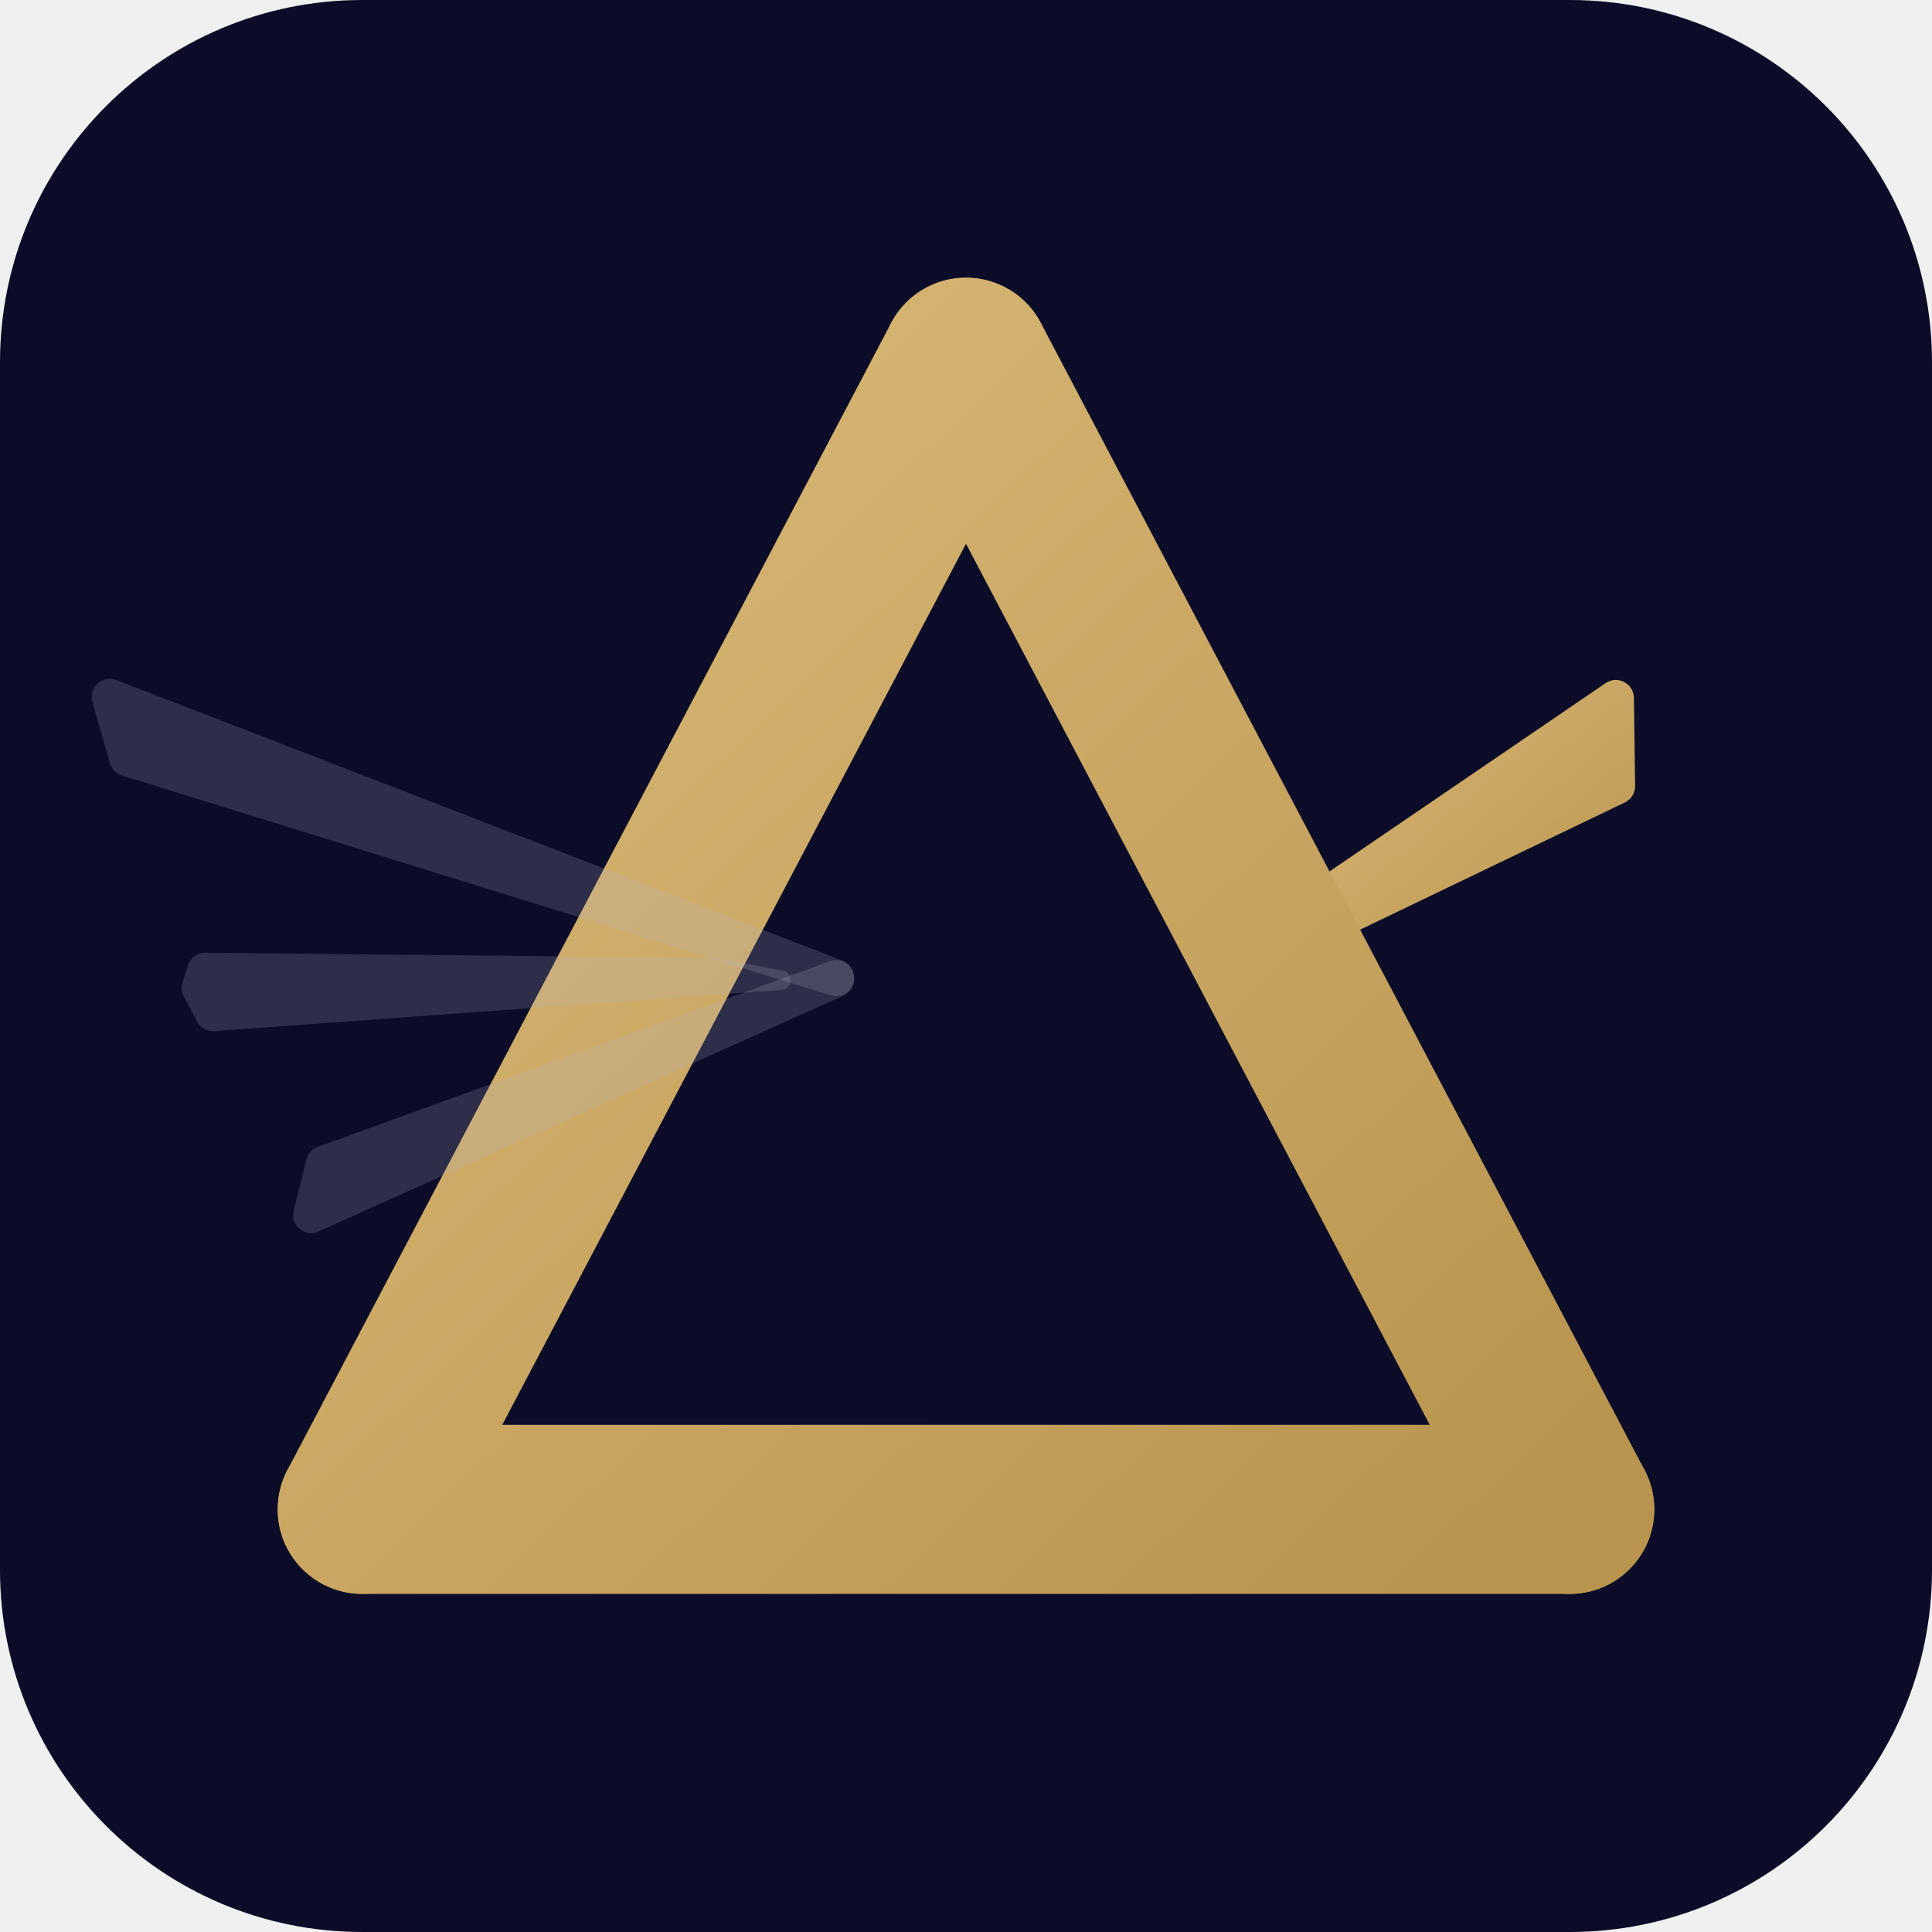
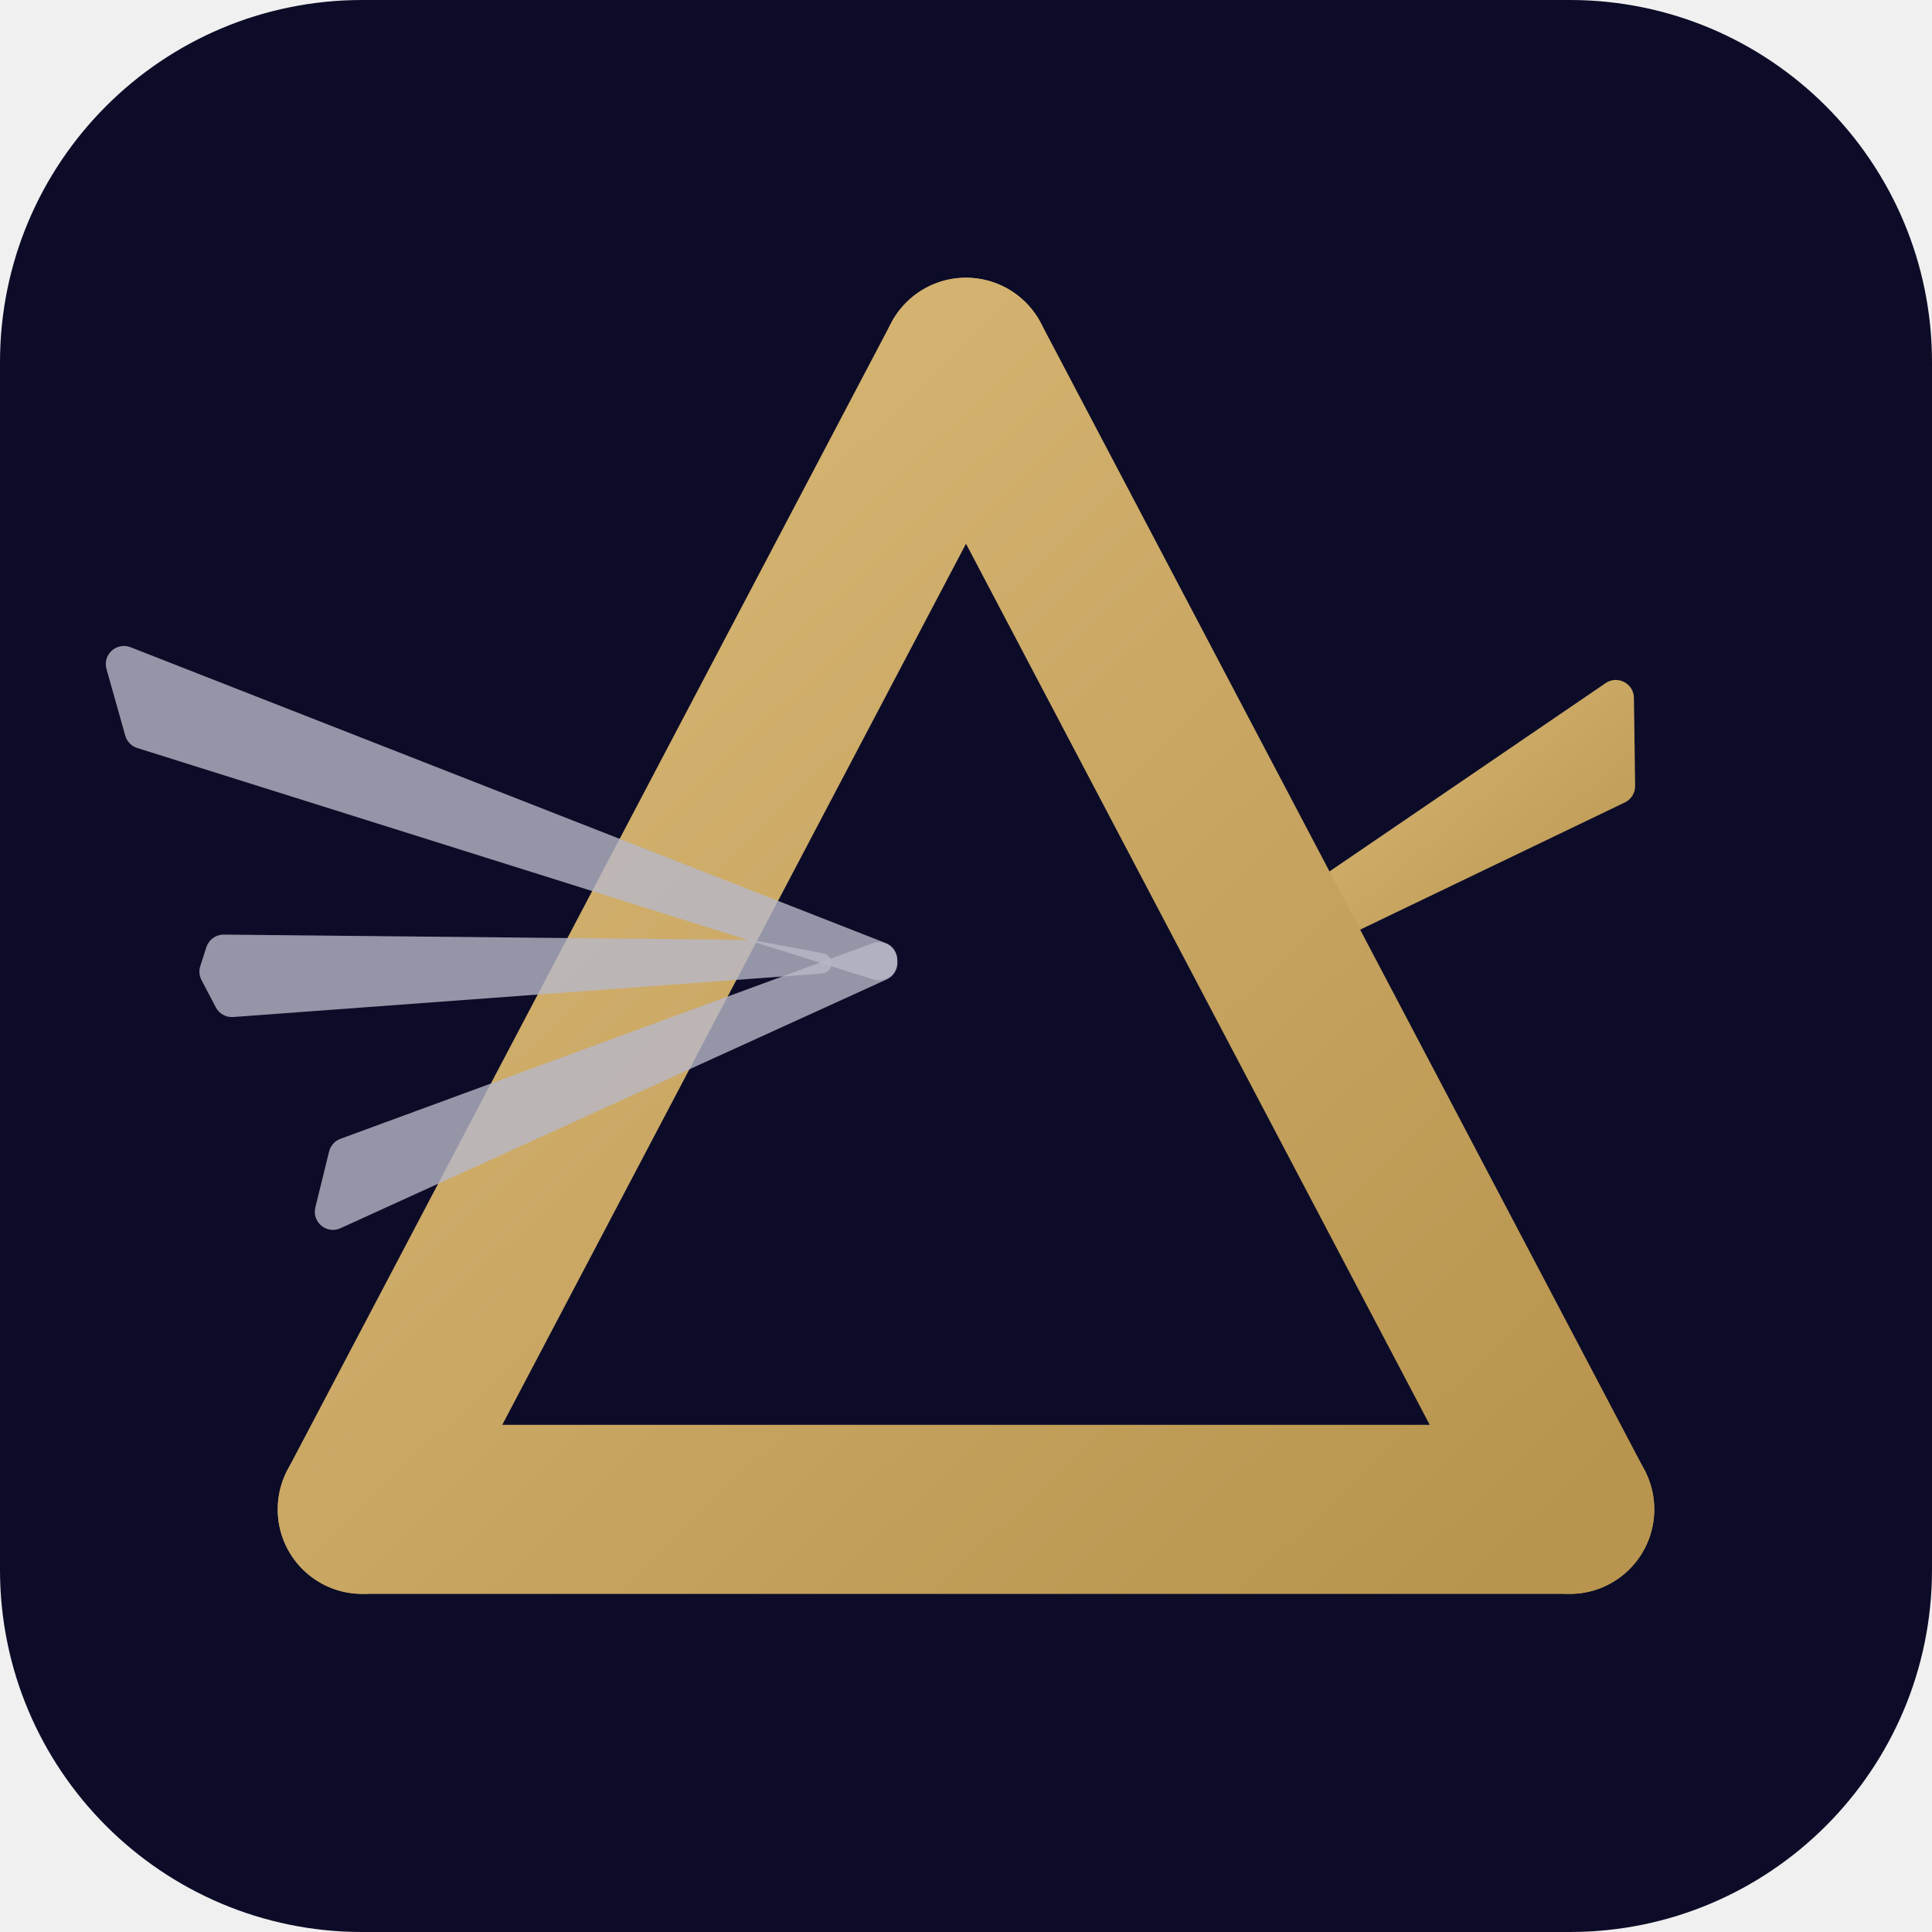
<svg xmlns="http://www.w3.org/2000/svg" width="320" height="320" viewBox="0 0 320 320" fill="none">
-   <g clip-path="url(#clip0_4_13)">
+   <g clip-path="url(#clip0_5_2)">
    <path d="M260 0H60C26.863 0 0 26.863 0 60V260C0 293.137 26.863 320 60 320H260C293.137 320 320 293.137 320 260V60C320 26.863 293.137 0 260 0Z" fill="#0C0C28" />
-     <path d="M160 74C167.732 74 174 67.732 174 60C174 52.268 167.732 46 160 46C152.268 46 146 52.268 146 60C146 67.732 152.268 74 160 74Z" fill="url(#paint0_linear_4_13)" />
-     <path d="M60 264C67.732 264 74 257.732 74 250C74 242.268 67.732 236 60 236C52.268 236 46 242.268 46 250C46 257.732 52.268 264 60 264Z" fill="url(#paint1_linear_4_13)" />
-     <path d="M260 264C267.732 264 274 257.732 274 250C274 242.268 267.732 236 260 236C252.268 236 246 242.268 246 250C246 257.732 252.268 264 260 264Z" fill="url(#paint2_linear_4_13)" />
-     <path d="M214.091 150.357C213.999 149.278 214.495 148.233 215.39 147.623L265.94 113.147C267.916 111.799 270.598 113.193 270.63 115.584L270.829 130.165C270.845 131.333 270.181 132.404 269.129 132.91L218.749 157.118C216.856 158.027 214.639 156.761 214.46 154.669L214.091 150.357Z" fill="url(#paint3_linear_4_13)" />
-     <path d="M160 60L60 250H260L160 60Z" stroke="url(#paint4_linear_4_13)" stroke-width="28" stroke-linejoin="round" />
-     <path d="M15.303 116.256C14.622 113.874 16.958 111.741 19.269 112.633L139.556 159.111C140.893 159.627 141.678 161.018 141.429 162.43L141.415 162.505C141.102 164.285 139.298 165.385 137.572 164.85L20.197 128.442C19.23 128.142 18.48 127.374 18.201 126.401L15.303 116.256Z" fill="#B8B8C8" fill-opacity="0.2" />
-     <path d="M31.148 159.88C31.554 158.636 32.72 157.799 34.029 157.812L117.978 158.643C118.152 158.645 118.325 158.662 118.495 158.693L129.656 160.763C131.497 161.104 131.366 163.784 129.5 163.944L35.515 170.787C34.33 170.874 33.206 170.253 32.649 169.205L30.431 165.036C30.047 164.316 29.974 163.471 30.228 162.695L31.148 159.88Z" fill="#B8B8C8" fill-opacity="0.2" />
-     <path d="M50.751 192.045C50.993 191.076 51.701 190.291 52.64 189.951L137.453 159.212C139.205 158.577 141.107 159.677 141.43 161.513L141.453 161.645C141.691 162.997 140.98 164.338 139.728 164.901L52.783 203.963C50.498 204.99 48.036 202.931 48.642 200.501L50.751 192.045Z" fill="#B8B8C8" fill-opacity="0.2" />
+     <path d="M160 74C167.732 74 174 67.732 174 60C174 52.268 167.732 46 160 46C152.268 46 146 52.268 146 60C146 67.732 152.268 74 160 74Z" fill="url(#paint0_linear_5_2)" />
+     <path d="M60 264C67.732 264 74 257.732 74 250C74 242.268 67.732 236 60 236C52.268 236 46 242.268 46 250C46 257.732 52.268 264 60 264Z" fill="url(#paint1_linear_5_2)" />
+     <path d="M260 264C267.732 264 274 257.732 274 250C274 242.268 267.732 236 260 236C252.268 236 246 242.268 246 250C246 257.732 252.268 264 260 264Z" fill="url(#paint2_linear_5_2)" />
+     <path d="M214.091 150.357C213.999 149.278 214.495 148.233 215.39 147.623L265.94 113.147C267.916 111.799 270.598 113.193 270.63 115.584L270.829 130.165C270.845 131.333 270.181 132.404 269.129 132.91L218.749 157.118C216.856 158.027 214.639 156.761 214.46 154.669L214.091 150.357Z" fill="url(#paint3_linear_5_2)" />
+     <path d="M160 60L60 250H260L160 60Z" stroke="url(#paint4_linear_5_2)" stroke-width="28" stroke-linejoin="round" />
+     <path d="M17.637 110.808C16.965 108.423 19.311 106.297 21.619 107.201L146.719 156.207C148.046 156.727 148.825 158.11 148.58 159.514L148.516 159.886C148.205 161.674 146.391 162.778 144.66 162.234L22.734 123.892C21.769 123.588 21.021 122.818 20.747 121.844L17.637 110.808Z" fill="#B8B8C8" fill-opacity="0.8" />
+     <path d="M34.185 156.878C34.588 155.628 35.758 154.786 37.071 154.799L124.235 155.674C124.411 155.675 124.586 155.693 124.759 155.725L136.347 157.903C138.279 158.267 138.14 161.078 136.181 161.249L38.626 168.45C37.434 168.538 36.304 167.91 35.749 166.852L33.374 162.327C32.999 161.614 32.927 160.779 33.175 160.013L34.185 156.878Z" fill="#B8B8C8" fill-opacity="0.8" />
+     <path d="M54.51 190.722C54.748 189.753 55.452 188.966 56.389 188.622L144.539 156.232C146.296 155.587 148.209 156.691 148.529 158.535L148.604 158.966C148.837 160.311 148.134 161.643 146.892 162.209L56.388 203.433C54.106 204.472 51.632 202.42 52.231 199.986L54.51 190.722Z" fill="#B8B8C8" fill-opacity="0.8" />
  </g>
  <defs>
-     <linearGradient id="paint0_linear_4_13" x1="146" y1="46" x2="174" y2="74" gradientUnits="userSpaceOnUse">
+     <linearGradient id="paint0_linear_5_2" x1="146" y1="46" x2="174" y2="74" gradientUnits="userSpaceOnUse">
      <stop stop-color="#DBBA78" />
      <stop offset="1" stop-color="#B8944E" />
    </linearGradient>
-     <linearGradient id="paint1_linear_4_13" x1="46" y1="236" x2="74" y2="264" gradientUnits="userSpaceOnUse">
+     <linearGradient id="paint1_linear_5_2" x1="46" y1="236" x2="74" y2="264" gradientUnits="userSpaceOnUse">
      <stop stop-color="#DBBA78" />
      <stop offset="1" stop-color="#B8944E" />
    </linearGradient>
-     <linearGradient id="paint2_linear_4_13" x1="246" y1="236" x2="274" y2="264" gradientUnits="userSpaceOnUse">
+     <linearGradient id="paint2_linear_5_2" x1="246" y1="236" x2="274" y2="264" gradientUnits="userSpaceOnUse">
      <stop stop-color="#DBBA78" />
      <stop offset="1" stop-color="#B8944E" />
    </linearGradient>
-     <linearGradient id="paint3_linear_4_13" x1="211.033" y1="115.362" x2="257.38" y2="169.492" gradientUnits="userSpaceOnUse">
+     <linearGradient id="paint3_linear_5_2" x1="211.033" y1="115.362" x2="257.38" y2="169.492" gradientUnits="userSpaceOnUse">
      <stop stop-color="#DBBA78" />
      <stop offset="1" stop-color="#B8944E" />
    </linearGradient>
-     <linearGradient id="paint4_linear_4_13" x1="60" y1="60" x2="249.75" y2="259.737" gradientUnits="userSpaceOnUse">
+     <linearGradient id="paint4_linear_5_2" x1="60" y1="60" x2="249.75" y2="259.737" gradientUnits="userSpaceOnUse">
      <stop stop-color="#DBBA78" />
      <stop offset="1" stop-color="#B8944E" />
    </linearGradient>
-     <clipPath id="clip0_4_13">
+     <clipPath id="clip0_5_2">
      <rect width="320" height="320" fill="white" />
    </clipPath>
  </defs>
</svg>
